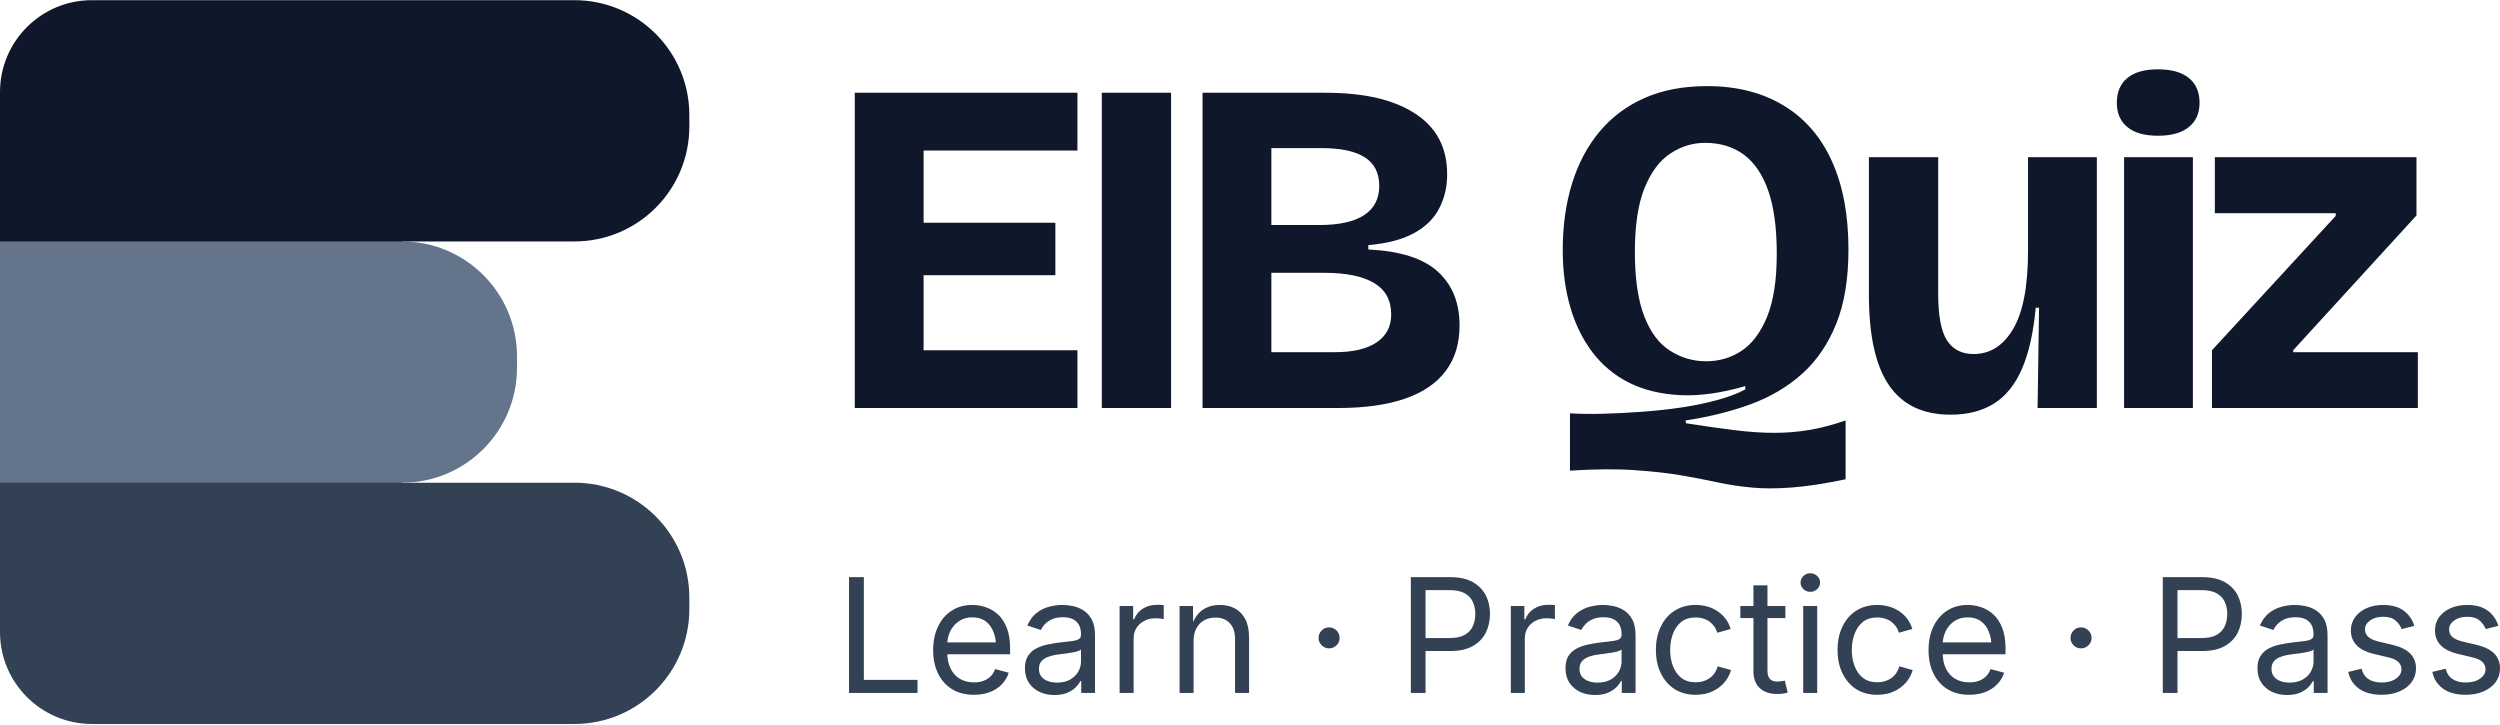
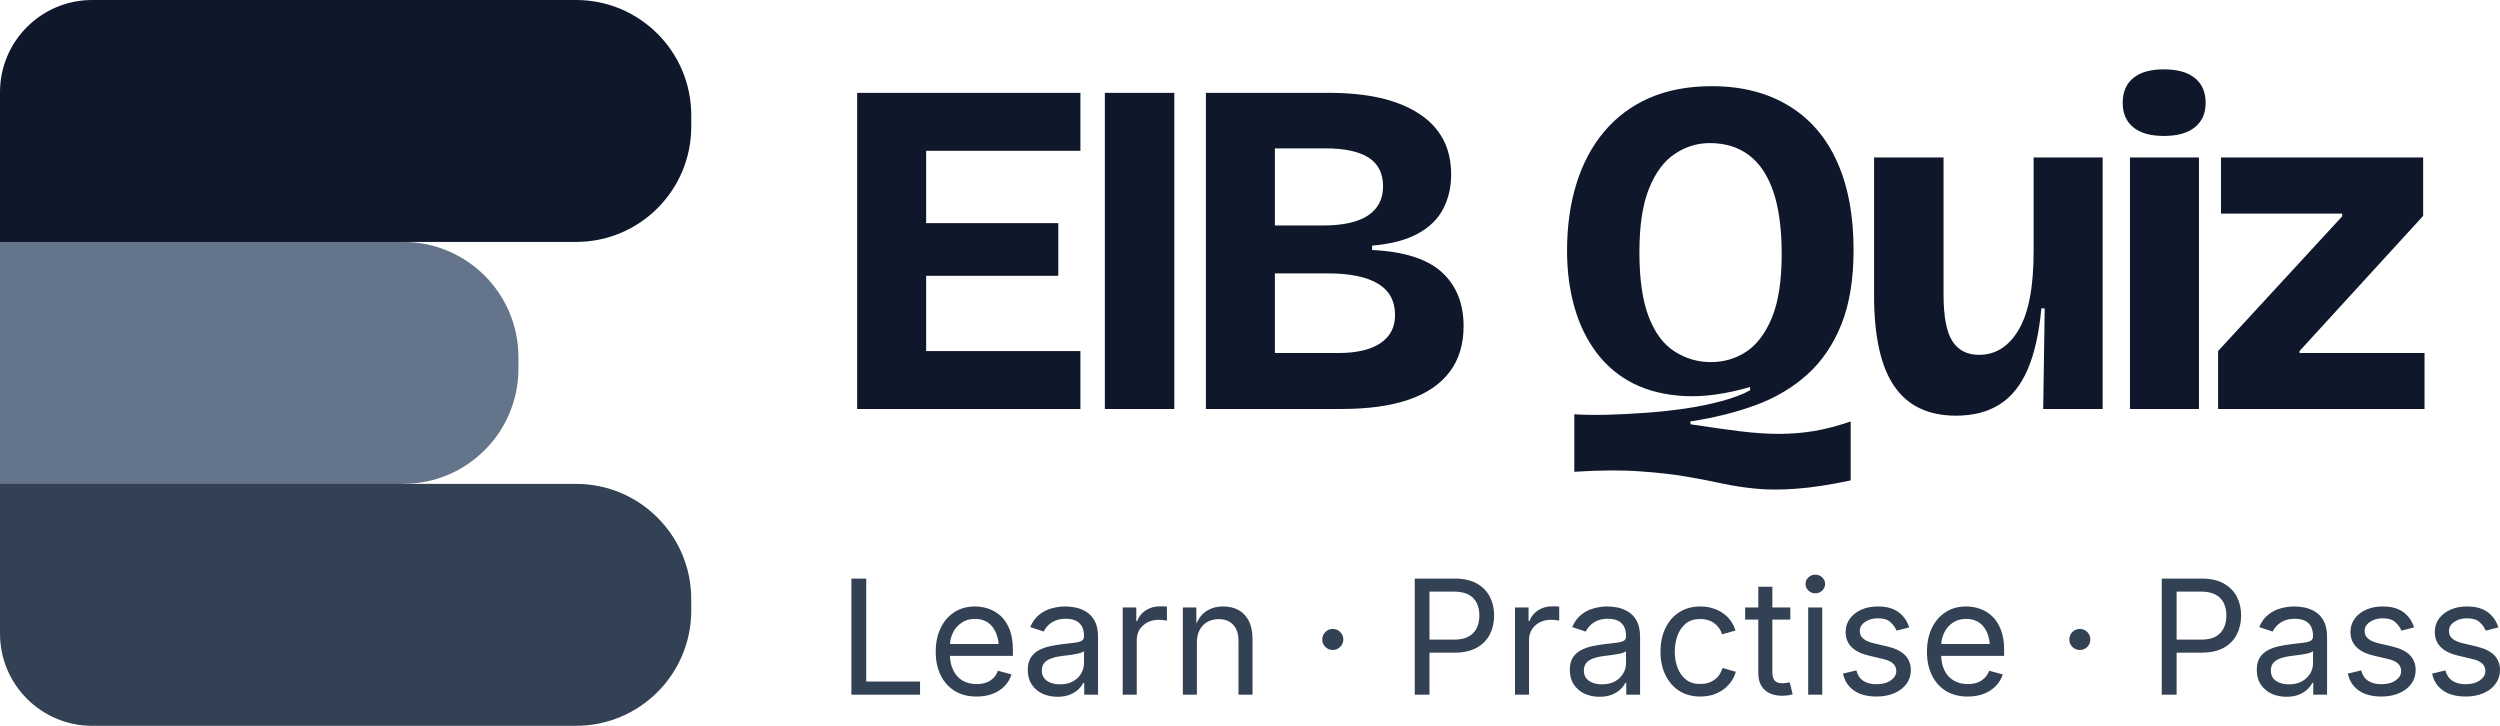
- <svg xmlns="http://www.w3.org/2000/svg" viewBox="0 0 217.6 63" width="870" height="252" role="img" aria-label="EIB Quiz">
+ <svg xmlns="http://www.w3.org/2000/svg" viewBox="0 0 217 63" width="868" height="252" role="img" aria-label="EIB Quiz">
  <path fill="#334155" d="M0 42H50A10 10 0 0 1 60 52V53A10 10 0 0 1 50 63H8A8 8 0 0 1 0 55Z M0 41H35V42H0Z" />
  <path fill="#64748B" d="M0 21H35A10 10 0 0 1 45 31V32A10 10 0 0 1 35 42H0Z M0 20H35V21H0Z" />
  <path fill="#0F172A" d="M8 0H50A10 10 0 0 1 60 10V11A10 10 0 0 1 50 21H0V8A8 8 0 0 1 8 0Z" />
  <path fill="#0F172A" d="M80.39 35.5L74.4 35.5L74.4 8.06L80.39 8.06L80.39 35.5ZM93.78 35.5L78.68 35.5L78.68 30.47L93.78 30.47L93.78 35.5ZM91.86 23.94L78.68 23.94L78.68 19.37L91.86 19.37L91.86 23.94ZM93.78 13.09L78.68 13.09L78.68 8.06L93.78 8.06L93.78 13.09ZM101.93 35.5L95.9 35.5L95.9 8.06L101.93 8.06L101.93 35.5ZM116.44 35.5L104.67 35.5L104.67 8.06L115.36 8.06Q117.89 8.06 119.85 8.51Q121.8 8.97 123.17 9.87Q124.55 10.76 125.25 12.07Q125.96 13.38 125.96 15.17L125.96 15.17Q125.96 16.79 125.27 18.12Q124.59 19.45 123.07 20.28Q121.55 21.11 119.1 21.32L119.1 21.32L119.1 21.7Q123.26 21.9 125.15 23.63Q127.04 25.35 127.04 28.31L127.04 28.31Q127.04 30.68 125.83 32.28Q124.63 33.88 122.28 34.69Q119.93 35.5 116.44 35.5L116.44 35.5ZM110.66 23.73L110.66 30.64L116.19 30.64Q118.56 30.64 119.83 29.78Q121.09 28.93 121.09 27.35L121.09 27.35Q121.09 25.52 119.62 24.63Q118.14 23.73 115.23 23.73L115.23 23.73L110.66 23.73ZM110.66 12.88L110.66 19.57L114.86 19.57Q117.44 19.57 118.75 18.7Q120.05 17.83 120.05 16.17L120.05 16.17Q120.05 14.5 118.81 13.69Q117.56 12.88 115.07 12.88L115.07 12.88L110.66 12.88ZM160.64 36.58L160.64 41.7Q157.89 42.28 155.92 42.42Q153.94 42.57 152.45 42.42Q150.95 42.28 149.49 41.97Q148.04 41.65 146.33 41.36Q144.63 41.07 142.3 40.91Q139.97 40.74 136.65 40.95L136.65 40.95L136.65 35.96Q137.93 36.04 139.51 36Q141.09 35.96 142.84 35.83Q144.59 35.71 146.29 35.46Q148 35.21 149.45 34.81Q150.91 34.42 151.91 33.88L151.91 33.88L151.91 33.59Q148.79 34.5 146.25 34.38Q143.71 34.25 141.8 33.3Q139.89 32.34 138.6 30.64Q137.31 28.93 136.67 26.69Q136.02 24.44 136.02 21.74L136.02 21.74Q136.02 18.58 136.83 15.96Q137.64 13.34 139.22 11.45Q140.8 9.55 143.15 8.51Q145.5 7.48 148.58 7.48L148.58 7.48Q152.45 7.48 155.23 9.16Q158.02 10.84 159.45 14.02Q160.89 17.2 160.89 21.7L160.89 21.7Q160.89 25.52 159.83 28.16Q158.77 30.8 156.87 32.51Q154.98 34.21 152.38 35.17Q149.78 36.12 146.71 36.58L146.71 36.58L146.75 36.83Q149.16 37.2 151.01 37.43Q152.86 37.66 154.42 37.66Q155.98 37.66 157.48 37.41Q158.97 37.16 160.64 36.58L160.64 36.58ZM148.5 31.43L148.5 31.43Q150.2 31.43 151.57 30.53Q152.94 29.64 153.8 27.58Q154.65 25.52 154.65 22.07L154.65 22.07Q154.65 18.74 153.92 16.62Q153.19 14.5 151.8 13.46Q150.41 12.42 148.41 12.42L148.41 12.42Q146.79 12.42 145.4 13.34Q144 14.25 143.15 16.33Q142.3 18.41 142.3 21.9L142.3 21.9Q142.3 25.4 143.11 27.5Q143.92 29.6 145.36 30.51Q146.79 31.43 148.5 31.43ZM169.78 36.08L169.78 36.08Q166.17 36.08 164.42 33.52Q162.67 30.97 162.67 25.65L162.67 25.65L162.67 13.67L168.7 13.67L168.7 25.56Q168.7 28.43 169.47 29.62Q170.24 30.8 171.78 30.8L171.78 30.8Q172.86 30.8 173.71 30.26Q174.57 29.72 175.21 28.64Q175.86 27.56 176.19 25.85Q176.52 24.15 176.52 21.78L176.52 21.78L176.52 13.67L182.51 13.67L182.51 25.31L182.51 35.5L177.35 35.5L177.48 26.77L177.19 26.77Q176.89 30.01 176 32.07Q175.11 34.13 173.57 35.1Q172.03 36.08 169.78 36.08ZM190.87 35.5L184.88 35.5L184.88 13.67L190.87 13.67L190.87 35.5ZM187.83 11.8L187.83 11.8Q186.08 11.8 185.17 11.05Q184.25 10.3 184.25 8.93L184.25 8.93Q184.25 7.52 185.17 6.77Q186.08 6.02 187.83 6.02L187.83 6.02Q189.58 6.02 190.51 6.77Q191.45 7.52 191.45 8.93L191.45 8.93Q191.45 10.3 190.51 11.05Q189.58 11.8 187.83 11.8ZM210.45 35.5L192.53 35.5L192.53 30.47L203.3 18.78L203.3 18.54L192.78 18.54L192.78 13.67L210.33 13.67L210.33 18.74L199.6 30.47L199.6 30.64L210.45 30.64L210.45 35.5Z" />
-   <path fill="#334155" d="M79.86 60.3L73.9 60.3L73.9 50.22L75.19 50.22L75.19 59.16L79.86 59.16L79.86 60.3ZM84.77 60.46L84.77 60.46Q83.67 60.46 82.88 59.98Q82.08 59.49 81.65 58.61Q81.22 57.74 81.22 56.58L81.22 56.58Q81.22 55.41 81.64 54.53Q82.06 53.64 82.83 53.14Q83.6 52.64 84.63 52.64L84.63 52.64Q85.23 52.64 85.81 52.84Q86.4 53.04 86.88 53.48Q87.35 53.92 87.64 54.65Q87.92 55.37 87.92 56.42L87.92 56.42L87.92 56.93L82.05 56.93L82.05 55.9L87.27 55.9L86.7 56.28Q86.7 55.54 86.46 54.96Q86.23 54.38 85.77 54.05Q85.31 53.72 84.63 53.72L84.63 53.72Q83.94 53.72 83.46 54.06Q82.97 54.39 82.71 54.93Q82.45 55.47 82.45 56.08L82.45 56.08L82.45 56.77Q82.45 57.61 82.75 58.19Q83.04 58.78 83.56 59.08Q84.09 59.38 84.78 59.38L84.78 59.38Q85.22 59.38 85.59 59.25Q85.95 59.12 86.22 58.86Q86.48 58.6 86.62 58.22L86.62 58.22L87.8 58.54Q87.62 59.11 87.21 59.54Q86.79 59.98 86.17 60.22Q85.55 60.46 84.77 60.46ZM91.79 60.48L91.79 60.48Q91.07 60.48 90.48 60.21Q89.9 59.93 89.55 59.41Q89.21 58.89 89.21 58.15L89.21 58.15Q89.21 57.5 89.47 57.09Q89.72 56.69 90.15 56.45Q90.58 56.22 91.1 56.1Q91.62 55.99 92.15 55.92L92.15 55.92Q92.83 55.83 93.26 55.79Q93.68 55.74 93.89 55.62Q94.09 55.51 94.09 55.23L94.09 55.23L94.09 55.19Q94.09 54.72 93.92 54.39Q93.74 54.06 93.39 53.88Q93.04 53.71 92.51 53.71L92.51 53.71Q91.97 53.71 91.58 53.88Q91.2 54.05 90.96 54.3Q90.72 54.55 90.6 54.82L90.6 54.82L89.42 54.43Q89.72 53.74 90.21 53.35Q90.7 52.96 91.3 52.8Q91.89 52.64 92.48 52.64L92.48 52.64Q92.86 52.64 93.34 52.73Q93.82 52.82 94.27 53.09Q94.72 53.36 95.02 53.89Q95.31 54.43 95.31 55.31L95.31 55.31L95.31 60.3L94.11 60.3L94.11 59.27L94.03 59.27Q93.9 59.54 93.62 59.82Q93.34 60.1 92.88 60.29Q92.43 60.48 91.79 60.48ZM92 59.4L92 59.4Q92.67 59.4 93.14 59.14Q93.61 58.87 93.85 58.45Q94.09 58.03 94.09 57.57L94.09 57.57L94.09 56.52Q94.02 56.6 93.77 56.68Q93.52 56.75 93.2 56.8Q92.88 56.86 92.58 56.89Q92.27 56.93 92.1 56.95L92.1 56.95Q91.66 57 91.28 57.14Q90.89 57.27 90.66 57.52Q90.43 57.78 90.43 58.21L90.43 58.21Q90.43 58.6 90.64 58.87Q90.84 59.13 91.19 59.26Q91.54 59.4 92 59.4ZM98.67 60.3L97.45 60.3L97.45 52.73L98.63 52.73L98.63 53.9L98.71 53.9Q98.92 53.32 99.46 52.97Q100 52.63 100.67 52.63L100.67 52.63Q100.81 52.63 100.99 52.63Q101.18 52.64 101.29 52.65L101.29 52.65L101.29 53.87Q101.23 53.86 101.02 53.83Q100.8 53.8 100.56 53.8L100.56 53.8Q100.02 53.8 99.59 54.03Q99.16 54.26 98.91 54.65Q98.67 55.05 98.67 55.56L98.67 55.56L98.67 60.3ZM103.89 55.77L103.89 55.77L103.89 60.3L102.67 60.3L102.67 52.73L103.84 52.73L103.85 54.57L103.68 54.57Q104.02 53.52 104.66 53.08Q105.3 52.64 106.16 52.64L106.16 52.64Q106.93 52.64 107.5 52.95Q108.08 53.27 108.4 53.9Q108.72 54.53 108.72 55.5L108.72 55.5L108.72 60.3L107.5 60.3L107.5 55.6Q107.5 54.72 107.04 54.23Q106.59 53.74 105.8 53.74L105.8 53.74Q105.25 53.74 104.82 53.97Q104.39 54.21 104.14 54.66Q103.89 55.12 103.89 55.77ZM115.68 56.42L115.68 56.42Q115.3 56.42 115.04 56.15Q114.77 55.89 114.77 55.51L114.77 55.51Q114.77 55.13 115.04 54.86Q115.3 54.59 115.68 54.59L115.68 54.59Q116.06 54.59 116.33 54.86Q116.6 55.13 116.6 55.51L116.6 55.51Q116.6 55.89 116.33 56.15Q116.06 56.42 115.68 56.42ZM124.08 60.3L122.8 60.3L122.8 50.22L126.25 50.22Q127.42 50.22 128.19 50.65Q128.95 51.08 129.32 51.8Q129.69 52.52 129.69 53.42L129.69 53.42Q129.69 54.32 129.32 55.06Q128.95 55.79 128.19 56.22Q127.43 56.65 126.25 56.65L126.25 56.65L123.81 56.65L123.81 55.52L126.19 55.52Q126.99 55.52 127.48 55.25Q127.97 54.97 128.19 54.5Q128.41 54.02 128.41 53.42L128.41 53.42Q128.41 52.83 128.19 52.36Q127.97 51.89 127.48 51.62Q126.98 51.35 126.18 51.35L126.18 51.35L124.08 51.35L124.08 60.3ZM132.72 60.3L131.5 60.3L131.5 52.73L132.68 52.73L132.68 53.9L132.76 53.9Q132.97 53.32 133.51 52.97Q134.04 52.63 134.72 52.63L134.72 52.63Q134.86 52.63 135.04 52.63Q135.23 52.64 135.34 52.65L135.34 52.65L135.34 53.87Q135.28 53.86 135.07 53.83Q134.85 53.8 134.61 53.8L134.61 53.8Q134.06 53.8 133.63 54.03Q133.2 54.26 132.96 54.65Q132.72 55.05 132.72 55.56L132.72 55.56L132.72 60.3ZM138.83 60.48L138.83 60.48Q138.12 60.48 137.53 60.21Q136.95 59.93 136.6 59.41Q136.26 58.89 136.26 58.15L136.26 58.15Q136.26 57.5 136.51 57.09Q136.77 56.69 137.2 56.45Q137.63 56.22 138.15 56.1Q138.67 55.99 139.2 55.92L139.2 55.92Q139.88 55.83 140.3 55.79Q140.73 55.74 140.94 55.62Q141.14 55.51 141.14 55.23L141.14 55.23L141.14 55.19Q141.14 54.72 140.97 54.39Q140.79 54.06 140.44 53.88Q140.09 53.71 139.56 53.71L139.56 53.71Q139.02 53.71 138.63 53.88Q138.25 54.05 138.01 54.3Q137.77 54.55 137.64 54.82L137.64 54.82L136.47 54.43Q136.76 53.74 137.26 53.35Q137.75 52.96 138.35 52.8Q138.94 52.64 139.53 52.64L139.53 52.64Q139.9 52.64 140.39 52.73Q140.87 52.82 141.32 53.09Q141.77 53.36 142.07 53.89Q142.36 54.43 142.36 55.31L142.36 55.31L142.36 60.3L141.16 60.3L141.16 59.27L141.08 59.27Q140.95 59.54 140.67 59.82Q140.38 60.1 139.93 60.29Q139.48 60.48 138.83 60.48ZM139.04 59.4L139.04 59.4Q139.72 59.4 140.19 59.14Q140.66 58.87 140.9 58.45Q141.14 58.03 141.14 57.57L141.14 57.57L141.14 56.52Q141.07 56.6 140.82 56.68Q140.57 56.75 140.25 56.8Q139.92 56.86 139.62 56.89Q139.32 56.93 139.15 56.95L139.15 56.95Q138.71 57 138.32 57.14Q137.94 57.27 137.71 57.52Q137.48 57.78 137.48 58.21L137.48 58.21Q137.48 58.6 137.68 58.87Q137.89 59.13 138.24 59.26Q138.59 59.4 139.04 59.4ZM147.58 60.46L147.58 60.46Q146.55 60.46 145.78 59.98Q145 59.49 144.57 58.61Q144.13 57.73 144.13 56.56L144.13 56.56Q144.13 55.38 144.57 54.5Q145 53.61 145.78 53.13Q146.55 52.64 147.58 52.64L147.58 52.64Q148.13 52.64 148.61 52.78Q149.1 52.92 149.5 53.19Q149.91 53.46 150.2 53.85Q150.49 54.24 150.64 54.73L150.64 54.73L149.47 55.06Q149.39 54.77 149.22 54.53Q149.05 54.28 148.81 54.1Q148.57 53.92 148.26 53.83Q147.95 53.73 147.58 53.73L147.58 53.73Q146.82 53.73 146.33 54.12Q145.85 54.52 145.61 55.16Q145.37 55.81 145.37 56.56L145.37 56.56Q145.37 57.31 145.61 57.95Q145.85 58.59 146.33 58.98Q146.82 59.37 147.58 59.37L147.58 59.37Q147.96 59.37 148.28 59.27Q148.59 59.17 148.84 58.98Q149.09 58.8 149.26 58.54Q149.43 58.28 149.51 57.98L149.51 57.98L150.67 58.31Q150.52 58.82 150.23 59.21Q149.93 59.61 149.53 59.89Q149.12 60.17 148.63 60.32Q148.13 60.46 147.58 60.46ZM151.48 52.73L155.4 52.73L155.4 53.78L151.48 53.78L151.48 52.73ZM152.62 58.43L152.62 50.93L153.84 50.93L153.84 58.34Q153.84 58.84 154.05 59.08Q154.25 59.31 154.73 59.31L154.73 59.31Q154.85 59.31 155.03 59.28Q155.21 59.26 155.35 59.23L155.35 59.23L155.6 60.26Q155.42 60.33 155.18 60.36Q154.93 60.39 154.7 60.39L154.7 60.39Q153.72 60.39 153.17 59.88Q152.62 59.36 152.62 58.43L152.62 58.43ZM158.17 60.3L156.95 60.3L156.95 52.73L158.17 52.73L158.17 60.3ZM157.57 51.5L157.57 51.5Q157.22 51.5 156.97 51.26Q156.72 51.02 156.72 50.69L156.72 50.69Q156.72 50.35 156.97 50.12Q157.22 49.88 157.57 49.88L157.57 49.88Q157.92 49.88 158.17 50.12Q158.42 50.35 158.42 50.69L158.42 50.69Q158.42 51.02 158.17 51.26Q157.92 51.5 157.57 51.5ZM163.39 60.46L163.39 60.46Q162.36 60.46 161.58 59.98Q160.81 59.49 160.38 58.61Q159.94 57.73 159.94 56.56L159.94 56.56Q159.94 55.38 160.38 54.5Q160.81 53.61 161.58 53.13Q162.36 52.64 163.39 52.64L163.39 52.64Q163.94 52.64 164.42 52.78Q164.91 52.92 165.31 53.19Q165.72 53.46 166.01 53.85Q166.3 54.24 166.45 54.73L166.45 54.73L165.28 55.06Q165.2 54.77 165.03 54.53Q164.86 54.28 164.62 54.1Q164.38 53.92 164.07 53.83Q163.76 53.73 163.39 53.73L163.39 53.73Q162.63 53.73 162.14 54.12Q161.66 54.52 161.42 55.16Q161.18 55.81 161.18 56.56L161.18 56.56Q161.18 57.31 161.42 57.95Q161.66 58.59 162.14 58.98Q162.63 59.37 163.39 59.37L163.39 59.37Q163.77 59.37 164.08 59.27Q164.4 59.17 164.65 58.98Q164.9 58.8 165.07 58.54Q165.24 58.28 165.32 57.98L165.32 57.98L166.48 58.31Q166.33 58.82 166.04 59.21Q165.74 59.61 165.34 59.89Q164.93 60.17 164.44 60.32Q163.94 60.46 163.39 60.46ZM171.41 60.46L171.41 60.46Q170.31 60.46 169.52 59.98Q168.72 59.49 168.29 58.61Q167.86 57.74 167.86 56.58L167.86 56.58Q167.86 55.41 168.28 54.53Q168.7 53.64 169.47 53.14Q170.24 52.64 171.27 52.64L171.27 52.64Q171.87 52.64 172.45 52.84Q173.04 53.04 173.52 53.48Q173.99 53.92 174.28 54.65Q174.56 55.37 174.56 56.42L174.56 56.42L174.56 56.93L168.69 56.93L168.69 55.9L173.9 55.9L173.34 56.28Q173.34 55.54 173.1 54.96Q172.87 54.38 172.41 54.05Q171.95 53.72 171.27 53.72L171.27 53.72Q170.58 53.72 170.09 54.06Q169.61 54.39 169.35 54.93Q169.09 55.47 169.09 56.08L169.09 56.08L169.09 56.77Q169.09 57.61 169.38 58.19Q169.67 58.78 170.2 59.08Q170.72 59.38 171.41 59.38L171.41 59.38Q171.86 59.38 172.23 59.25Q172.59 59.12 172.86 58.86Q173.12 58.6 173.26 58.22L173.26 58.22L174.44 58.54Q174.26 59.11 173.84 59.54Q173.42 59.98 172.8 60.22Q172.19 60.46 171.41 60.46ZM181.13 56.42L181.13 56.42Q180.75 56.42 180.49 56.15Q180.22 55.89 180.22 55.51L180.22 55.51Q180.22 55.13 180.49 54.86Q180.75 54.59 181.13 54.59L181.13 54.59Q181.51 54.59 181.78 54.86Q182.05 55.13 182.05 55.51L182.05 55.51Q182.05 55.89 181.78 56.15Q181.51 56.42 181.13 56.42ZM189.53 60.3L188.25 60.3L188.25 50.22L191.7 50.22Q192.87 50.22 193.64 50.65Q194.4 51.08 194.77 51.8Q195.13 52.52 195.13 53.42L195.13 53.42Q195.13 54.32 194.77 55.06Q194.4 55.79 193.64 56.22Q192.88 56.65 191.7 56.65L191.7 56.65L189.26 56.65L189.26 55.52L191.64 55.52Q192.44 55.52 192.93 55.25Q193.42 54.97 193.64 54.5Q193.86 54.02 193.86 53.42L193.86 53.42Q193.86 52.83 193.64 52.36Q193.42 51.89 192.92 51.62Q192.43 51.35 191.63 51.35L191.63 51.35L189.53 51.35L189.53 60.3ZM199.07 60.48L199.07 60.48Q198.35 60.48 197.76 60.21Q197.18 59.93 196.83 59.41Q196.49 58.89 196.49 58.15L196.49 58.15Q196.49 57.5 196.75 57.09Q197 56.69 197.43 56.45Q197.86 56.22 198.38 56.1Q198.9 55.99 199.43 55.92L199.43 55.92Q200.11 55.83 200.53 55.79Q200.96 55.74 201.17 55.62Q201.37 55.51 201.37 55.23L201.37 55.23L201.37 55.19Q201.37 54.72 201.2 54.39Q201.02 54.06 200.67 53.88Q200.32 53.71 199.79 53.71L199.79 53.71Q199.25 53.71 198.86 53.88Q198.48 54.05 198.24 54.3Q198 54.55 197.88 54.82L197.88 54.82L196.7 54.43Q197 53.74 197.49 53.35Q197.98 52.96 198.58 52.8Q199.17 52.64 199.76 52.64L199.76 52.64Q200.14 52.64 200.62 52.73Q201.1 52.82 201.55 53.09Q202 53.36 202.3 53.89Q202.59 54.43 202.59 55.31L202.59 55.31L202.59 60.3L201.39 60.3L201.39 59.27L201.31 59.27Q201.18 59.54 200.9 59.82Q200.62 60.1 200.16 60.29Q199.71 60.48 199.07 60.48ZM199.28 59.4L199.28 59.4Q199.95 59.4 200.42 59.14Q200.89 58.87 201.13 58.45Q201.37 58.03 201.37 57.57L201.37 57.57L201.37 56.52Q201.3 56.6 201.05 56.68Q200.8 56.75 200.48 56.8Q200.16 56.86 199.85 56.89Q199.55 56.93 199.38 56.95L199.38 56.95Q198.94 57 198.56 57.14Q198.17 57.27 197.94 57.52Q197.71 57.78 197.71 58.21L197.71 58.21Q197.71 58.6 197.92 58.87Q198.12 59.13 198.47 59.26Q198.82 59.4 199.28 59.4ZM207.3 60.46L207.3 60.46Q206.52 60.46 205.92 60.24Q205.31 60.01 204.92 59.56Q204.53 59.12 204.39 58.47L204.39 58.47L205.55 58.19Q205.71 58.81 206.16 59.1Q206.61 59.39 207.29 59.39L207.29 59.39Q208.08 59.39 208.55 59.05Q209.02 58.72 209.02 58.25L209.02 58.25Q209.02 57.86 208.75 57.6Q208.47 57.34 207.91 57.21L207.91 57.21L206.65 56.91Q205.62 56.67 205.12 56.15Q204.62 55.64 204.62 54.85L204.62 54.85Q204.62 54.2 204.99 53.7Q205.35 53.2 205.99 52.92Q206.62 52.64 207.42 52.64L207.42 52.64Q208.2 52.64 208.75 52.87Q209.29 53.11 209.63 53.52Q209.98 53.92 210.14 54.46L210.14 54.46L209.04 54.74Q208.89 54.34 208.52 54.01Q208.16 53.67 207.43 53.67L207.43 53.67Q206.75 53.67 206.3 53.99Q205.85 54.3 205.85 54.77L205.85 54.77Q205.85 55.19 206.16 55.44Q206.46 55.7 207.13 55.85L207.13 55.85L208.27 56.12Q209.3 56.37 209.79 56.88Q210.29 57.39 210.29 58.17L210.29 58.17Q210.29 58.83 209.91 59.35Q209.54 59.87 208.86 60.16Q208.19 60.46 207.3 60.46ZM214.62 60.46L214.62 60.46Q213.84 60.46 213.23 60.24Q212.63 60.01 212.24 59.56Q211.84 59.12 211.71 58.47L211.71 58.47L212.87 58.19Q213.03 58.81 213.48 59.1Q213.93 59.39 214.6 59.39L214.6 59.39Q215.4 59.39 215.87 59.05Q216.34 58.72 216.34 58.25L216.34 58.25Q216.34 57.86 216.06 57.6Q215.79 57.34 215.23 57.21L215.23 57.21L213.97 56.91Q212.94 56.67 212.44 56.15Q211.94 55.64 211.94 54.85L211.94 54.85Q211.94 54.2 212.3 53.7Q212.67 53.2 213.3 52.92Q213.93 52.64 214.74 52.64L214.74 52.64Q215.52 52.64 216.06 52.87Q216.61 53.11 216.95 53.52Q217.29 53.92 217.46 54.46L217.46 54.46L216.36 54.74Q216.2 54.34 215.84 54.01Q215.48 53.67 214.75 53.67L214.75 53.67Q214.07 53.67 213.62 53.99Q213.17 54.3 213.17 54.77L213.17 54.77Q213.17 55.19 213.47 55.44Q213.78 55.7 214.44 55.85L214.44 55.85L215.59 56.12Q216.61 56.37 217.11 56.88Q217.6 57.39 217.6 58.17L217.6 58.17Q217.6 58.83 217.23 59.35Q216.85 59.87 216.18 60.16Q215.5 60.46 214.62 60.46Z" />
+   <path fill="#334155" d="M79.86 60.3L73.9 60.3L73.9 50.22L75.19 50.22L75.19 59.16L79.86 59.16L79.86 60.3ZM84.77 60.46L84.77 60.46Q83.67 60.46 82.88 59.98Q82.08 59.49 81.65 58.61Q81.22 57.74 81.22 56.58L81.22 56.58Q81.22 55.41 81.64 54.53Q82.06 53.64 82.83 53.14Q83.6 52.64 84.63 52.64L84.63 52.64Q85.23 52.64 85.81 52.84Q86.4 53.04 86.88 53.48Q87.35 53.92 87.64 54.65Q87.92 55.37 87.92 56.42L87.92 56.42L87.92 56.93L82.05 56.93L82.05 55.9L87.27 55.9L86.7 56.28Q86.7 55.54 86.46 54.96Q86.23 54.38 85.77 54.05Q85.31 53.72 84.63 53.72L84.63 53.72Q83.94 53.72 83.46 54.06Q82.97 54.39 82.71 54.93Q82.45 55.47 82.45 56.08L82.45 56.08L82.45 56.77Q82.45 57.61 82.75 58.19Q83.04 58.78 83.56 59.08Q84.09 59.38 84.78 59.38L84.78 59.38Q85.22 59.38 85.59 59.25Q85.95 59.12 86.22 58.86Q86.48 58.6 86.62 58.22L86.62 58.22L87.8 58.54Q87.62 59.11 87.21 59.54Q86.79 59.98 86.17 60.22Q85.55 60.46 84.77 60.46ZM91.79 60.48L91.79 60.48Q91.07 60.48 90.48 60.21Q89.9 59.93 89.55 59.41Q89.21 58.89 89.21 58.15L89.21 58.15Q89.21 57.5 89.47 57.09Q89.72 56.69 90.15 56.45Q90.58 56.22 91.1 56.1Q91.62 55.99 92.15 55.92L92.15 55.92Q92.83 55.83 93.26 55.79Q93.68 55.74 93.89 55.62Q94.09 55.51 94.09 55.23L94.09 55.23L94.09 55.19Q94.09 54.72 93.92 54.39Q93.74 54.06 93.39 53.88Q93.04 53.71 92.51 53.71L92.51 53.71Q91.97 53.71 91.58 53.88Q91.2 54.05 90.96 54.3Q90.72 54.55 90.6 54.82L90.6 54.82L89.42 54.43Q89.72 53.74 90.21 53.35Q90.7 52.96 91.3 52.8Q91.89 52.64 92.48 52.64L92.48 52.64Q92.86 52.64 93.34 52.73Q93.82 52.82 94.27 53.09Q94.72 53.36 95.02 53.89Q95.31 54.43 95.31 55.31L95.31 55.31L95.31 60.3L94.11 60.3L94.11 59.27L94.03 59.27Q93.9 59.54 93.62 59.82Q93.34 60.1 92.88 60.29Q92.43 60.48 91.79 60.48ZM92 59.4L92 59.4Q92.67 59.4 93.14 59.14Q93.61 58.87 93.85 58.45Q94.09 58.03 94.09 57.57L94.09 57.57L94.09 56.52Q94.02 56.6 93.77 56.68Q93.52 56.75 93.2 56.8Q92.88 56.86 92.58 56.89Q92.27 56.93 92.1 56.95L92.1 56.95Q91.66 57 91.28 57.14Q90.89 57.27 90.66 57.52Q90.43 57.78 90.43 58.21L90.43 58.21Q90.43 58.6 90.64 58.87Q90.84 59.13 91.19 59.26Q91.54 59.4 92 59.4ZM98.67 60.3L97.45 60.3L97.45 52.73L98.63 52.73L98.63 53.9L98.71 53.9Q98.92 53.32 99.46 52.97Q100 52.63 100.67 52.63L100.67 52.63Q100.81 52.63 100.99 52.63Q101.18 52.64 101.29 52.65L101.29 52.65L101.29 53.87Q101.23 53.86 101.02 53.83Q100.8 53.8 100.56 53.8L100.56 53.8Q100.02 53.8 99.59 54.03Q99.16 54.26 98.91 54.65Q98.67 55.05 98.67 55.56L98.67 55.56L98.67 60.3ZM103.89 55.77L103.89 55.77L103.89 60.3L102.67 60.3L102.67 52.73L103.84 52.73L103.85 54.57L103.68 54.57Q104.02 53.52 104.66 53.08Q105.3 52.64 106.16 52.64L106.16 52.64Q106.93 52.64 107.5 52.95Q108.08 53.27 108.4 53.9Q108.72 54.53 108.72 55.5L108.72 55.5L108.72 60.3L107.5 60.3L107.5 55.6Q107.5 54.72 107.04 54.23Q106.59 53.74 105.8 53.74L105.8 53.74Q105.25 53.74 104.82 53.97Q104.39 54.21 104.14 54.66Q103.89 55.12 103.89 55.77ZM115.68 56.42L115.68 56.42Q115.3 56.42 115.04 56.15Q114.77 55.89 114.77 55.51L114.77 55.51Q114.77 55.13 115.04 54.86Q115.3 54.59 115.68 54.59L115.68 54.59Q116.06 54.59 116.33 54.86Q116.6 55.13 116.6 55.51L116.6 55.51Q116.6 55.89 116.33 56.15Q116.06 56.42 115.68 56.42ZM124.08 60.3L122.8 60.3L122.8 50.22L126.25 50.22Q127.42 50.22 128.19 50.65Q128.95 51.08 129.32 51.8Q129.69 52.52 129.69 53.42L129.69 53.42Q129.69 54.32 129.32 55.06Q128.95 55.79 128.19 56.22Q127.43 56.65 126.25 56.65L126.25 56.65L123.81 56.65L123.81 55.52L126.19 55.52Q126.99 55.52 127.48 55.25Q127.97 54.97 128.19 54.5Q128.41 54.02 128.41 53.42L128.41 53.42Q128.41 52.83 128.19 52.36Q127.97 51.89 127.48 51.62Q126.98 51.35 126.18 51.35L126.18 51.35L124.08 51.35L124.08 60.3ZM132.72 60.3L131.5 60.3L131.5 52.73L132.68 52.73L132.68 53.9L132.76 53.9Q132.97 53.32 133.51 52.97Q134.04 52.63 134.72 52.63L134.72 52.63Q134.86 52.63 135.04 52.63Q135.23 52.64 135.34 52.65L135.34 52.65L135.34 53.87Q135.28 53.86 135.07 53.83Q134.85 53.8 134.61 53.8L134.61 53.8Q134.06 53.8 133.63 54.03Q133.2 54.26 132.96 54.65Q132.72 55.05 132.72 55.56L132.72 55.56L132.72 60.3ZM138.83 60.48L138.83 60.48Q138.12 60.48 137.53 60.21Q136.95 59.93 136.6 59.41Q136.26 58.89 136.26 58.15L136.26 58.15Q136.26 57.5 136.51 57.09Q136.77 56.69 137.2 56.45Q137.63 56.22 138.15 56.1Q138.67 55.99 139.2 55.92L139.2 55.92Q139.88 55.83 140.3 55.79Q140.73 55.74 140.94 55.62Q141.14 55.51 141.14 55.23L141.14 55.23L141.14 55.19Q141.14 54.72 140.97 54.39Q140.79 54.06 140.44 53.88Q140.09 53.71 139.56 53.71L139.56 53.71Q139.02 53.71 138.63 53.88Q138.25 54.05 138.01 54.3Q137.77 54.55 137.64 54.82L137.64 54.82L136.47 54.43Q136.76 53.74 137.26 53.35Q137.75 52.96 138.35 52.8Q138.94 52.64 139.53 52.64L139.53 52.64Q139.9 52.64 140.39 52.73Q140.87 52.82 141.32 53.09Q141.77 53.36 142.07 53.89Q142.36 54.43 142.36 55.31L142.36 55.31L142.36 60.3L141.16 60.3L141.16 59.27L141.08 59.27Q140.95 59.54 140.67 59.82Q140.38 60.1 139.93 60.29Q139.48 60.48 138.83 60.48ZM139.04 59.4L139.04 59.4Q139.72 59.4 140.19 59.14Q140.66 58.87 140.9 58.45Q141.14 58.03 141.14 57.57L141.14 57.57L141.14 56.52Q141.07 56.6 140.82 56.68Q140.57 56.75 140.25 56.8Q139.92 56.86 139.62 56.89Q139.32 56.93 139.15 56.95L139.15 56.95Q138.71 57 138.32 57.14Q137.94 57.27 137.71 57.52Q137.48 57.78 137.48 58.21L137.48 58.21Q137.48 58.6 137.68 58.87Q137.89 59.13 138.24 59.26Q138.59 59.4 139.04 59.4ZM147.58 60.46L147.58 60.46Q146.55 60.46 145.78 59.98Q145 59.49 144.57 58.61Q144.13 57.73 144.13 56.56L144.13 56.56Q144.13 55.38 144.57 54.5Q145 53.61 145.78 53.13Q146.55 52.64 147.58 52.64L147.58 52.64Q148.13 52.64 148.61 52.78Q149.1 52.92 149.5 53.19Q149.91 53.46 150.2 53.85Q150.49 54.24 150.64 54.73L150.64 54.73L149.47 55.06Q149.39 54.77 149.22 54.53Q149.05 54.28 148.81 54.1Q148.57 53.92 148.26 53.83Q147.95 53.73 147.58 53.73L147.58 53.73Q146.82 53.73 146.33 54.12Q145.85 54.52 145.61 55.16Q145.37 55.81 145.37 56.56L145.37 56.56Q145.37 57.31 145.61 57.95Q145.85 58.59 146.33 58.98Q146.82 59.37 147.58 59.37L147.58 59.37Q147.96 59.37 148.28 59.27Q148.59 59.17 148.84 58.98Q149.09 58.8 149.26 58.54Q149.43 58.28 149.51 57.98L149.51 57.98L150.67 58.31Q150.52 58.82 150.23 59.21Q149.93 59.61 149.53 59.89Q149.12 60.17 148.63 60.32Q148.13 60.46 147.58 60.46ZM151.48 52.73L155.4 52.73L155.4 53.78L151.48 53.78L151.48 52.73ZM152.62 58.43L152.62 50.93L153.84 50.93L153.84 58.34Q153.84 58.84 154.05 59.08Q154.25 59.31 154.73 59.31L154.73 59.31Q154.85 59.31 155.03 59.28Q155.21 59.26 155.35 59.23L155.35 59.23L155.6 60.26Q155.42 60.33 155.18 60.36Q154.93 60.39 154.7 60.39L154.7 60.39Q153.72 60.39 153.17 59.88Q152.62 59.36 152.62 58.43L152.62 58.43ZM158.17 60.3L156.95 60.3L156.95 52.73L158.17 52.73L158.17 60.3ZM157.57 51.5L157.57 51.5Q157.22 51.5 156.97 51.26Q156.72 51.02 156.72 50.69L156.72 50.69Q156.72 50.35 156.97 50.12Q157.22 49.88 157.57 49.88L157.57 49.88Q157.92 49.88 158.17 50.12Q158.42 50.35 158.42 50.69L158.42 50.69Q158.42 51.02 158.17 51.26Q157.92 51.5 157.57 51.5ZM162.88 60.46L162.88 60.46Q162.1 60.46 161.5 60.24Q160.89 60.01 160.5 59.56Q160.11 59.12 159.97 58.47L159.97 58.47L161.13 58.19Q161.29 58.81 161.74 59.1Q162.19 59.39 162.87 59.39L162.87 59.39Q163.66 59.39 164.13 59.05Q164.6 58.72 164.6 58.25L164.6 58.25Q164.6 57.86 164.32 57.6Q164.05 57.34 163.49 57.21L163.49 57.21L162.23 56.91Q161.2 56.67 160.7 56.15Q160.2 55.64 160.2 54.85L160.2 54.85Q160.2 54.2 160.57 53.7Q160.93 53.2 161.56 52.92Q162.2 52.64 163 52.64L163 52.64Q163.78 52.64 164.32 52.87Q164.87 53.11 165.21 53.52Q165.55 53.92 165.72 54.46L165.72 54.46L164.62 54.74Q164.46 54.34 164.1 54.01Q163.74 53.67 163.01 53.67L163.01 53.67Q162.33 53.67 161.88 53.99Q161.43 54.3 161.43 54.77L161.43 54.77Q161.43 55.19 161.74 55.44Q162.04 55.7 162.7 55.85L162.7 55.85L163.85 56.12Q164.88 56.37 165.37 56.88Q165.86 57.39 165.86 58.17L165.86 58.17Q165.86 58.83 165.49 59.35Q165.11 59.87 164.44 60.16Q163.77 60.46 162.88 60.46ZM170.8 60.46L170.8 60.46Q169.71 60.46 168.91 59.98Q168.12 59.49 167.69 58.61Q167.26 57.74 167.26 56.58L167.26 56.58Q167.26 55.41 167.68 54.53Q168.1 53.64 168.87 53.14Q169.63 52.64 170.66 52.64L170.66 52.64Q171.27 52.64 171.85 52.84Q172.44 53.04 172.91 53.48Q173.39 53.92 173.67 54.65Q173.96 55.37 173.96 56.42L173.96 56.42L173.96 56.93L168.08 56.93L168.08 55.9L173.3 55.9L172.73 56.28Q172.73 55.54 172.5 54.96Q172.27 54.38 171.81 54.05Q171.35 53.72 170.66 53.72L170.66 53.72Q169.98 53.72 169.49 54.06Q169 54.39 168.75 54.93Q168.49 55.47 168.49 56.08L168.49 56.08L168.49 56.77Q168.49 57.61 168.78 58.19Q169.07 58.78 169.6 59.08Q170.12 59.38 170.81 59.38L170.81 59.38Q171.26 59.38 171.62 59.25Q171.99 59.12 172.25 58.86Q172.52 58.6 172.66 58.22L172.66 58.22L173.84 58.54Q173.66 59.11 173.24 59.54Q172.82 59.98 172.2 60.22Q171.58 60.46 170.8 60.46ZM180.53 56.42L180.53 56.42Q180.15 56.42 179.88 56.15Q179.62 55.89 179.62 55.51L179.62 55.51Q179.62 55.13 179.88 54.86Q180.15 54.59 180.53 54.59L180.53 54.59Q180.91 54.59 181.18 54.86Q181.44 55.13 181.44 55.51L181.44 55.51Q181.44 55.89 181.18 56.15Q180.91 56.42 180.53 56.42ZM188.93 60.3L187.64 60.3L187.64 50.22L191.09 50.22Q192.27 50.22 193.03 50.65Q193.79 51.08 194.16 51.8Q194.53 52.52 194.53 53.42L194.53 53.42Q194.53 54.32 194.16 55.06Q193.79 55.79 193.04 56.22Q192.28 56.65 191.1 56.65L191.1 56.65L188.66 56.65L188.66 55.52L191.04 55.52Q191.84 55.52 192.33 55.25Q192.81 54.97 193.03 54.5Q193.25 54.02 193.25 53.42L193.25 53.42Q193.25 52.83 193.03 52.36Q192.81 51.89 192.32 51.62Q191.83 51.35 191.03 51.35L191.03 51.35L188.93 51.35L188.93 60.3ZM198.46 60.48L198.46 60.48Q197.75 60.48 197.16 60.21Q196.58 59.93 196.23 59.41Q195.89 58.89 195.89 58.15L195.89 58.15Q195.89 57.5 196.14 57.09Q196.4 56.69 196.83 56.45Q197.26 56.22 197.78 56.1Q198.3 55.99 198.83 55.92L198.83 55.92Q199.51 55.83 199.93 55.79Q200.36 55.74 200.57 55.62Q200.77 55.51 200.77 55.23L200.77 55.23L200.77 55.19Q200.77 54.72 200.6 54.39Q200.42 54.06 200.07 53.88Q199.72 53.71 199.19 53.71L199.19 53.71Q198.65 53.71 198.26 53.88Q197.88 54.05 197.64 54.3Q197.39 54.55 197.27 54.82L197.27 54.82L196.1 54.43Q196.39 53.74 196.89 53.35Q197.38 52.96 197.98 52.8Q198.57 52.64 199.15 52.64L199.15 52.64Q199.53 52.64 200.02 52.73Q200.5 52.82 200.95 53.09Q201.4 53.36 201.7 53.89Q201.99 54.43 201.99 55.31L201.99 55.31L201.99 60.3L200.79 60.3L200.79 59.27L200.71 59.27Q200.58 59.54 200.3 59.82Q200.01 60.1 199.56 60.29Q199.11 60.48 198.46 60.48ZM198.67 59.4L198.67 59.4Q199.35 59.4 199.82 59.14Q200.28 58.87 200.53 58.45Q200.77 58.03 200.77 57.57L200.77 57.57L200.77 56.52Q200.7 56.6 200.45 56.68Q200.2 56.75 199.88 56.8Q199.55 56.86 199.25 56.89Q198.95 56.93 198.78 56.95L198.78 56.95Q198.34 57 197.95 57.14Q197.57 57.27 197.34 57.52Q197.11 57.78 197.11 58.21L197.11 58.21Q197.11 58.6 197.31 58.87Q197.52 59.13 197.87 59.26Q198.22 59.4 198.67 59.4ZM206.7 60.46L206.7 60.46Q205.92 60.46 205.32 60.24Q204.71 60.01 204.32 59.56Q203.93 59.12 203.79 58.47L203.79 58.47L204.95 58.19Q205.11 58.81 205.56 59.1Q206.01 59.39 206.69 59.39L206.69 59.39Q207.48 59.39 207.95 59.05Q208.42 58.72 208.42 58.25L208.42 58.25Q208.42 57.86 208.15 57.6Q207.87 57.34 207.31 57.21L207.31 57.21L206.05 56.91Q205.02 56.67 204.52 56.15Q204.02 55.64 204.02 54.85L204.02 54.85Q204.02 54.2 204.39 53.7Q204.75 53.2 205.38 52.92Q206.02 52.64 206.82 52.64L206.82 52.64Q207.6 52.64 208.15 52.87Q208.69 53.11 209.03 53.52Q209.37 53.92 209.54 54.46L209.54 54.46L208.44 54.74Q208.28 54.34 207.92 54.01Q207.56 53.67 206.83 53.67L206.83 53.67Q206.15 53.67 205.7 53.99Q205.25 54.3 205.25 54.77L205.25 54.77Q205.25 55.19 205.56 55.44Q205.86 55.7 206.52 55.85L206.52 55.85L207.67 56.12Q208.7 56.37 209.19 56.88Q209.68 57.39 209.68 58.17L209.68 58.17Q209.68 58.83 209.31 59.35Q208.93 59.87 208.26 60.16Q207.59 60.46 206.7 60.46ZM214.02 60.46L214.02 60.46Q213.24 60.46 212.63 60.24Q212.03 60.01 211.63 59.56Q211.24 59.12 211.11 58.47L211.11 58.47L212.26 58.19Q212.43 58.81 212.88 59.1Q213.33 59.39 214 59.39L214 59.39Q214.79 59.39 215.26 59.05Q215.73 58.72 215.73 58.25L215.73 58.25Q215.73 57.86 215.46 57.6Q215.19 57.34 214.63 57.21L214.63 57.21L213.37 56.91Q212.34 56.67 211.84 56.15Q211.34 55.64 211.34 54.85L211.34 54.85Q211.34 54.2 211.7 53.7Q212.07 53.2 212.7 52.92Q213.33 52.64 214.14 52.64L214.14 52.64Q214.92 52.64 215.46 52.87Q216.01 53.11 216.35 53.52Q216.69 53.92 216.86 54.46L216.86 54.46L215.76 54.74Q215.6 54.34 215.24 54.01Q214.88 53.67 214.14 53.67L214.14 53.67Q213.47 53.67 213.02 53.99Q212.57 54.3 212.57 54.77L212.57 54.77Q212.57 55.19 212.87 55.44Q213.18 55.7 213.84 55.85L213.84 55.85L214.98 56.12Q216.01 56.37 216.51 56.88Q217 57.39 217 58.17L217 58.17Q217 58.83 216.62 59.35Q216.25 59.87 215.58 60.16Q214.9 60.46 214.02 60.46Z" />
</svg>
